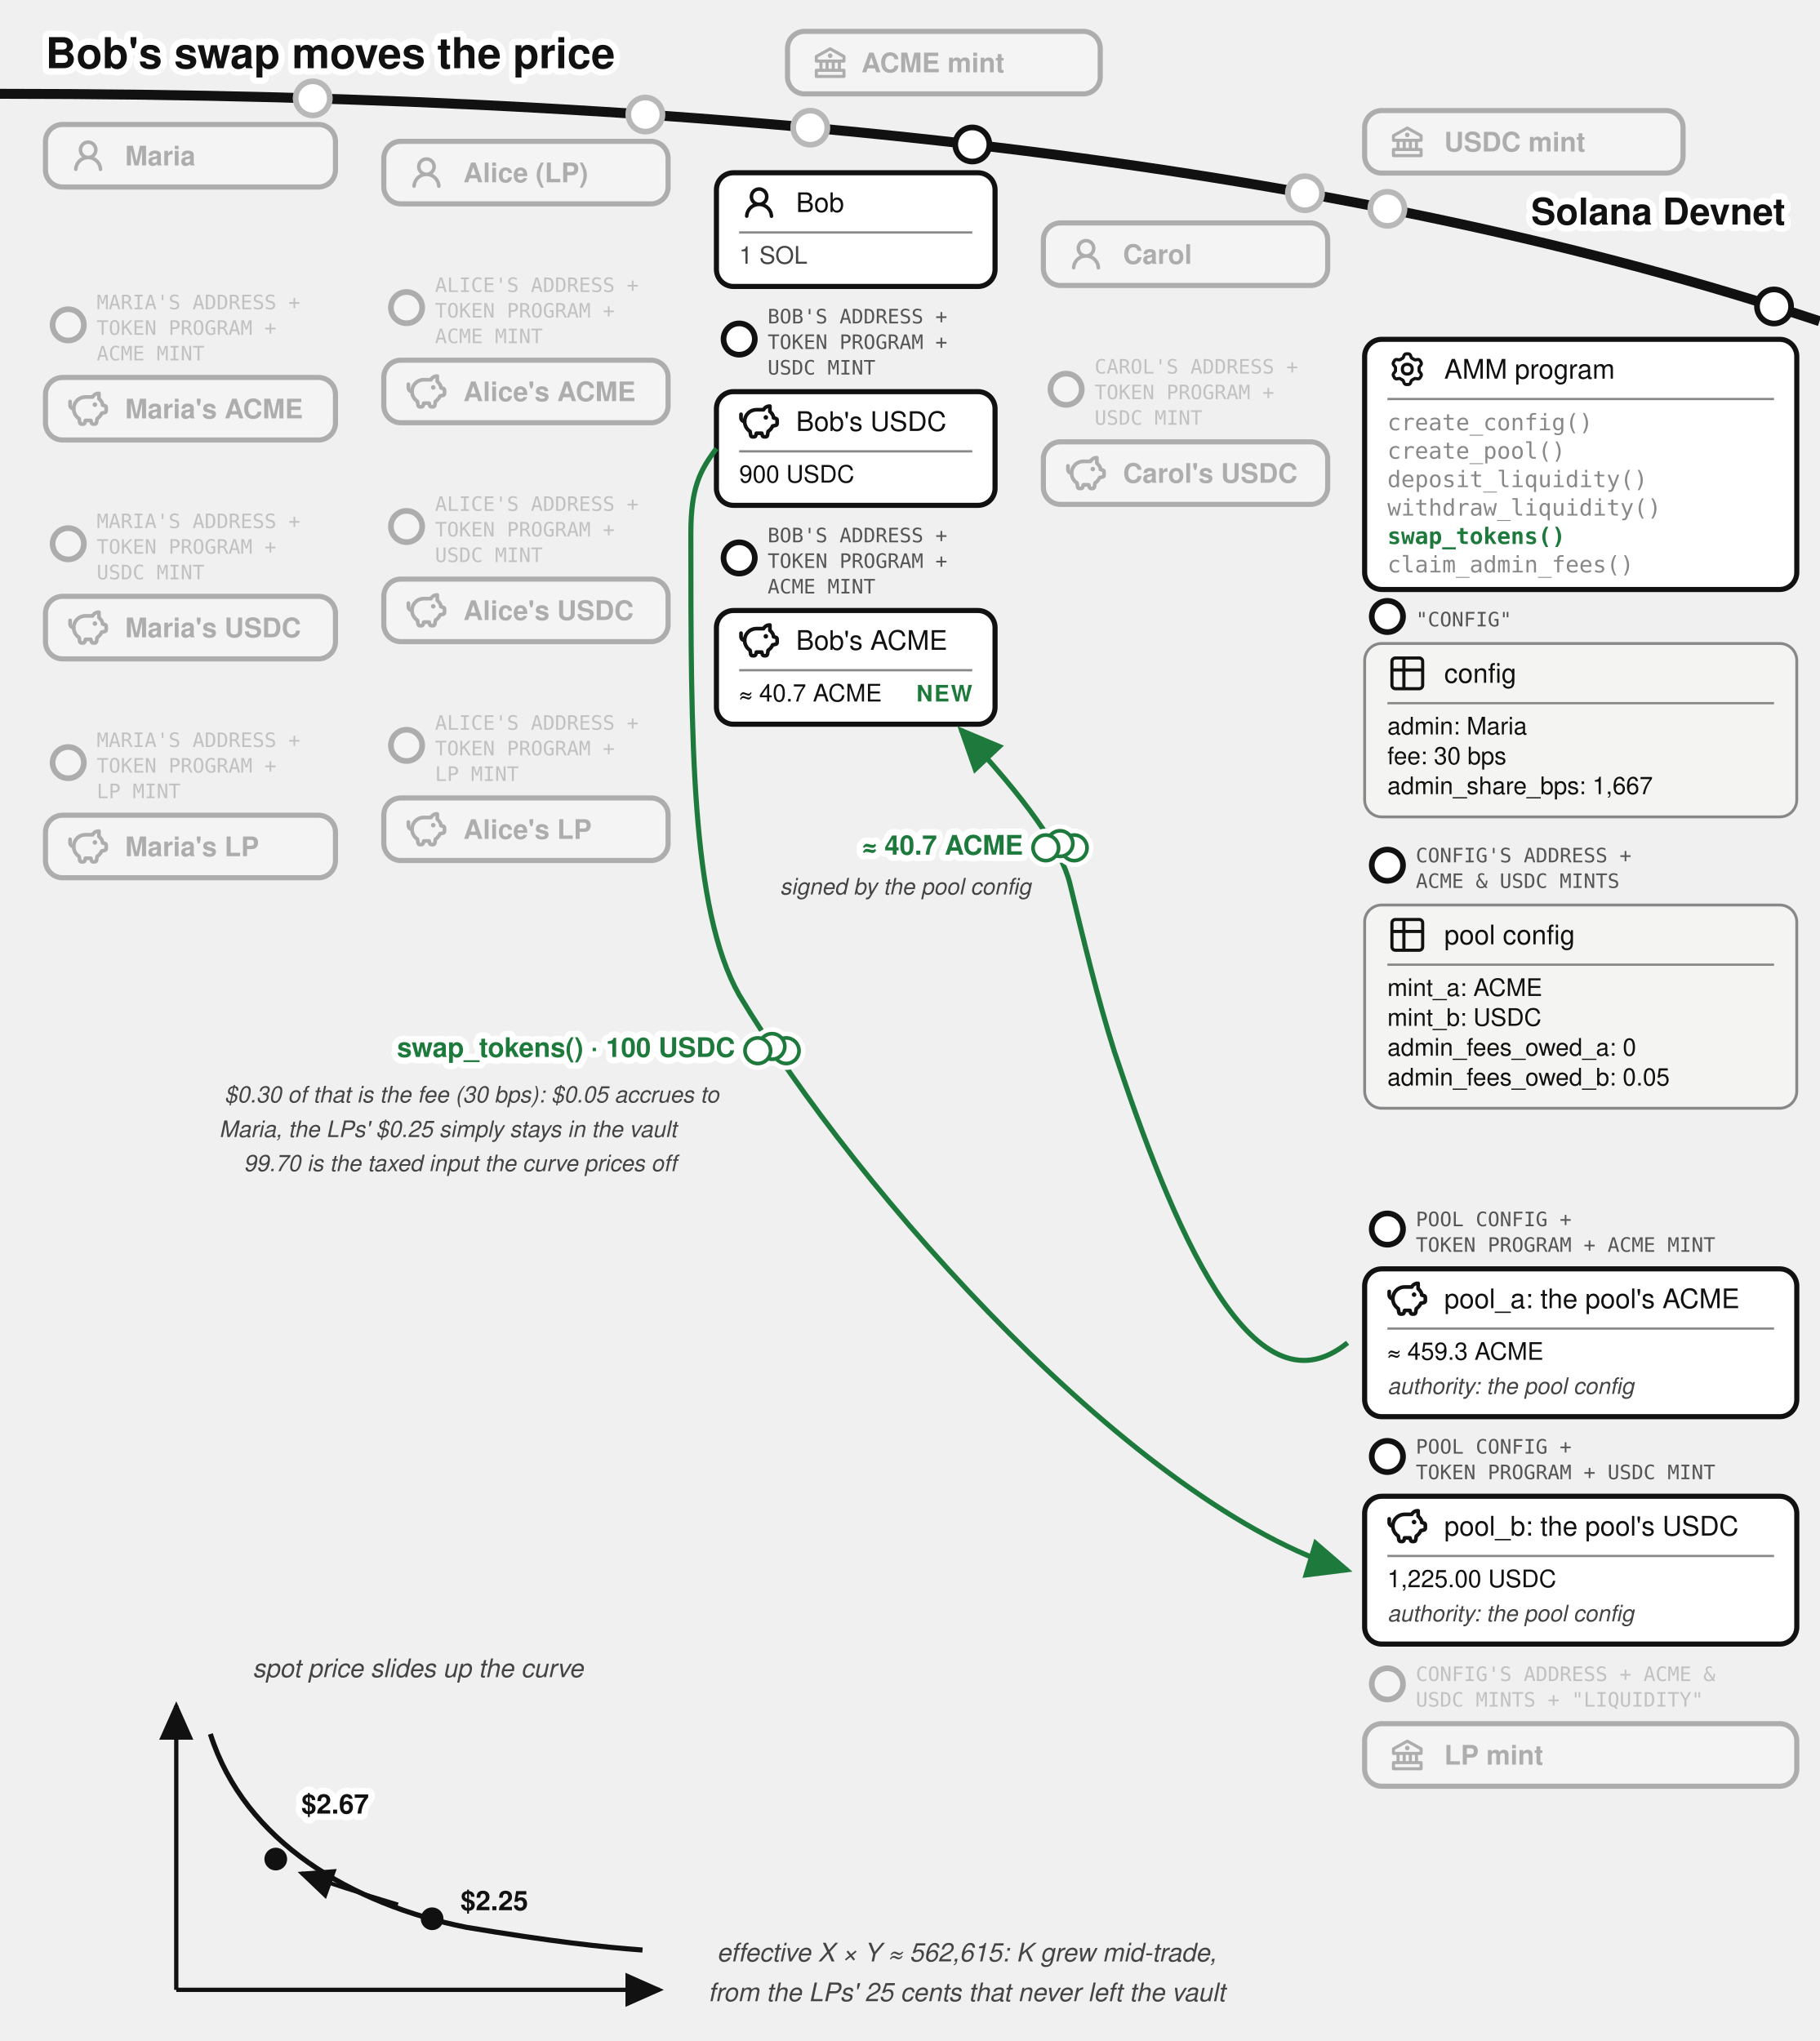
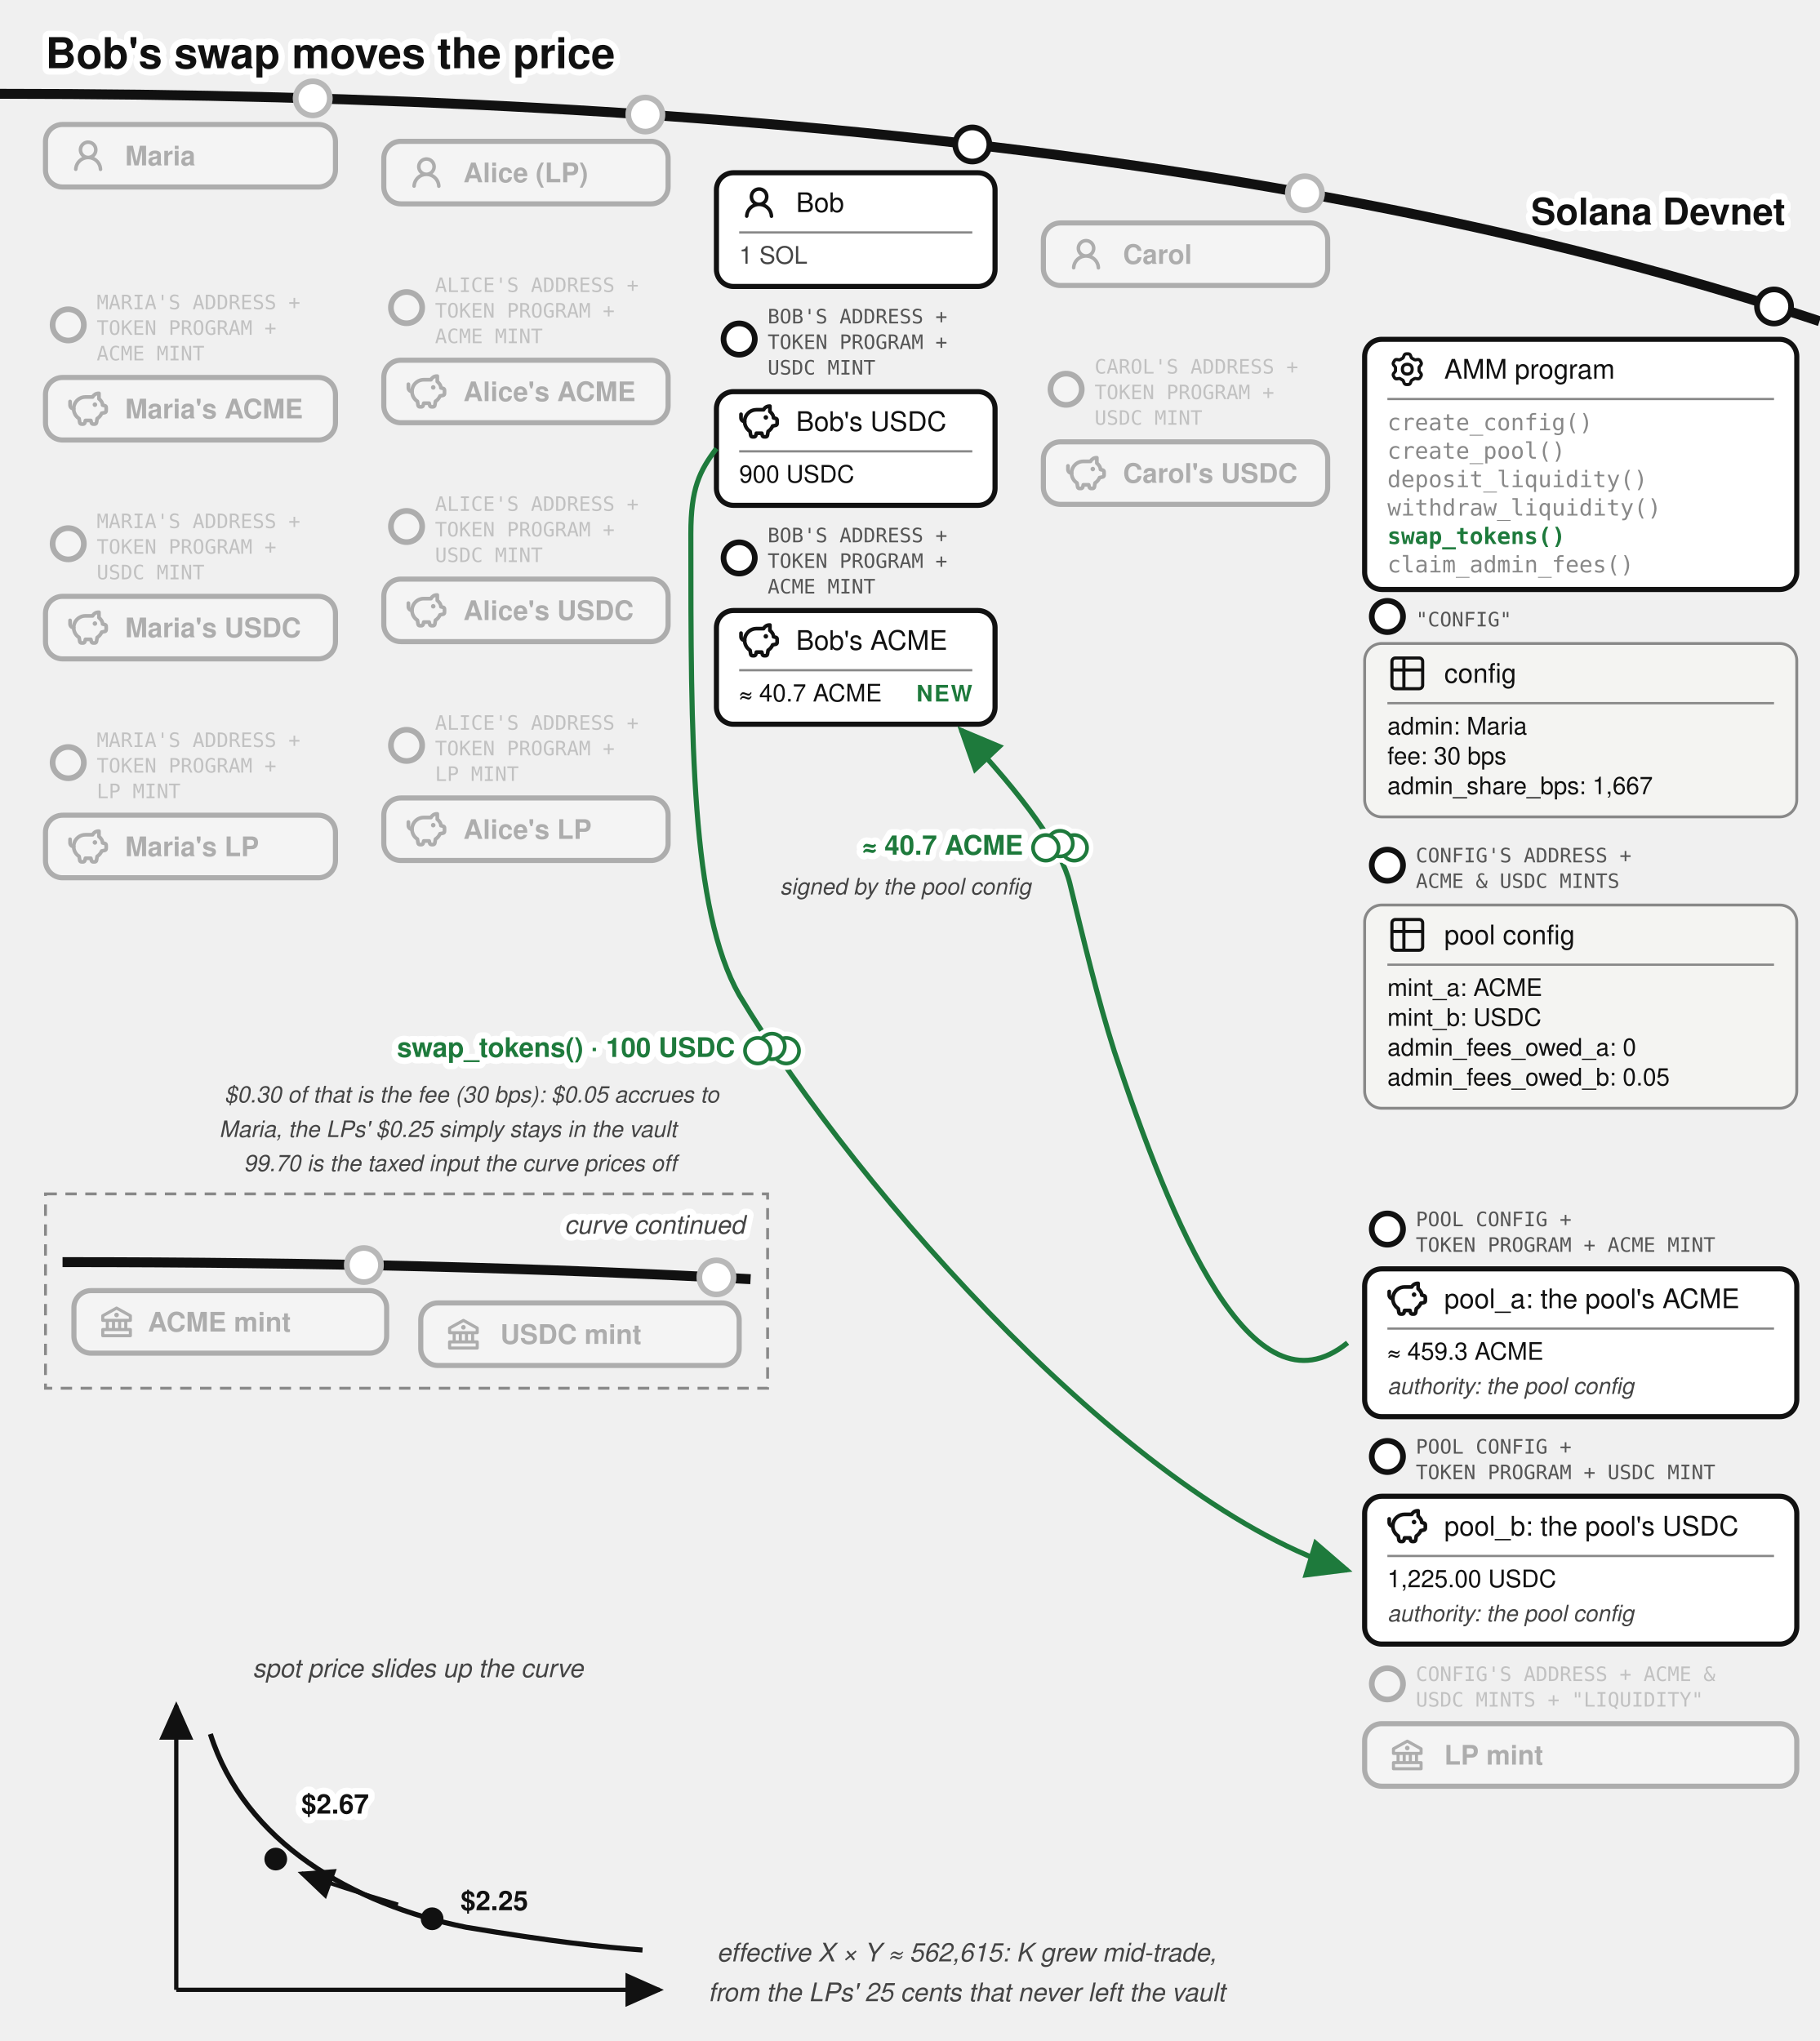
<svg xmlns="http://www.w3.org/2000/svg" viewBox="0 0 640 718" font-family="'Denim INK', Helvetica, Arial, sans-serif" fill="#111">
  <text stroke="#fff" stroke-width="4.5" paint-order="stroke" stroke-linejoin="round" x="16" y="24" font-size="15" font-weight="bold">Bob's swap moves the price</text>
  <defs>
    <marker id="amm-bob-swap-arr" markerWidth="9" markerHeight="8" refX="8" refY="4" orient="auto">
      <path d="M0,0 L9,4 L0,8 z" fill="#1e7a3c" />
    </marker>
    <marker id="amm-bob-swap-arrk" markerWidth="9" markerHeight="8" refX="8" refY="4" orient="auto">
      <path d="M0,0 L9,4 L0,8 z" fill="#111" />
    </marker>
  </defs>
  <path d="M 0,33 Q 400,33 640,113" fill="none" stroke="#111" stroke-width="3.5" />
  <text stroke="#fff" stroke-width="4.5" paint-order="stroke" stroke-linejoin="round" x="628" y="79" font-size="13" font-weight="bold" text-anchor="end">Solana Devnet</text>
-   <circle cx="285" cy="44.923" r="7" fill="#fff" />
-   <g opacity="0.3">
-     <circle cx="285" cy="44.923" r="6" fill="#fff" stroke="#111" stroke-width="2" />
-     <rect x="277" y="11.031" width="110" height="22" rx="6" fill="#fff" stroke="#111" stroke-width="1.8" />
-     <g transform="translate(285,15.0307)">
-       <g transform="translate(0.52,0.519) scale(0.54)" fill="#111">
-         <path d="m21.49 7.13l-9-5a.99.99 0 0 0-.97 0l-9.01 5C2.19 7.31 2 7.64 2 8v3c0 .55.45 1 1 1h2v4H3c-.55 0-1 .45-1 1v4c0 .55.45 1 1 1h18c.55 0 1-.45 1-1v-4c0-.55-.45-1-1-1h-2v-4h2c.55 0 1-.45 1-1V8a1 1 0 0 0-.51-.87M7 12h2v4H7zm6 0v4h-2v-4zm7 6v2H4v-2zm-3-2h-2v-4h2zm3-6H4V8.59l8-4.44l8 4.44z" />
-         <path d="M12 6a1.5 1.5 0 1 0 0 3a1.5 1.5 0 1 0 0-3" />
-       </g>
-     </g>
-     <text x="303" y="25.431" font-size="9.5" font-weight="bold">ACME mint</text>
-   </g>
-   <circle cx="488" cy="73.458" r="7" fill="#fff" />
-   <g opacity="0.3">
-     <circle cx="488" cy="73.458" r="6" fill="#fff" stroke="#111" stroke-width="2" />
-     <rect x="480" y="38.89" width="112" height="22" rx="6" fill="#fff" stroke="#111" stroke-width="1.8" />
-     <g transform="translate(488,42.8897)">
-       <g transform="translate(0.52,0.519) scale(0.54)" fill="#111">
-         <path d="m21.49 7.13l-9-5a.99.99 0 0 0-.97 0l-9.01 5C2.19 7.31 2 7.64 2 8v3c0 .55.45 1 1 1h2v4H3c-.55 0-1 .45-1 1v4c0 .55.45 1 1 1h18c.55 0 1-.45 1-1v-4c0-.55-.45-1-1-1h-2v-4h2c.55 0 1-.45 1-1V8a1 1 0 0 0-.51-.87M7 12h2v4H7zm6 0v4h-2v-4zm7 6v2H4v-2zm-3-2h-2v-4h2zm3-6H4V8.59l8-4.44l8 4.44z" />
-         <path d="M12 6a1.5 1.5 0 1 0 0 3a1.5 1.5 0 1 0 0-3" />
-       </g>
-     </g>
-     <text x="508" y="53.29" font-size="9.5" font-weight="bold">USDC mint</text>
-   </g>
  <circle cx="110" cy="34.602" r="7" fill="#fff" />
  <g opacity="0.3">
    <circle cx="110" cy="34.602" r="6" fill="#fff" stroke="#111" stroke-width="2" />
    <rect x="16" y="43.787" width="102" height="22" rx="6" fill="#fff" stroke="#111" stroke-width="1.8" />
    <g transform="translate(24,47.7873)">
      <g transform="translate(0.36,0.767) scale(0.8301)" fill="#111">
        <path d="M10.561 8.073a6 6 0 0 1 3.432 5.142a.75.75 0 1 1-1.498.07a4.5 4.5 0 0 0-8.99 0a.75.75 0 0 1-1.498-.07a6 6 0 0 1 3.431-5.142a3.999 3.999 0 1 1 5.123 0M10.5 5a2.5 2.5 0 1 0-5 0a2.5 2.5 0 0 0 5 0" />
      </g>
    </g>
    <text x="44" y="58.187" font-size="9.5" font-weight="bold">Maria</text>
  </g>
  <g opacity="0.3">
    <circle cx="24" cy="114.287" r="5.5" fill="#fff" stroke="#111" stroke-width="2" />
    <text x="34" y="108.787" font-size="7" font-family="'DejaVu Sans Mono', monospace" fill="#555">MARIA'S ADDRESS +</text>
    <text x="34" y="117.787" font-size="7" font-family="'DejaVu Sans Mono', monospace" fill="#555">TOKEN PROGRAM +</text>
    <text x="34" y="126.787" font-size="7" font-family="'DejaVu Sans Mono', monospace" fill="#555">ACME MINT</text>
    <rect x="16" y="132.787" width="102" height="22" rx="6" fill="#fff" stroke="#111" stroke-width="1.8" />
    <g transform="translate(24,136.787)">
      <g transform="translate(-0.624,-0.624) scale(0.6353)" fill="none" stroke="#111" stroke-linecap="round" stroke-linejoin="round" stroke-width="2.047">
        <path d="M14.5 5.5h-4A6.5 6.5 0 0 0 7 17.478l.288 1.738c.07.423.105.635.202.798a1 1 0 0 0 .49.416c.178.07.392.07.822.07c.397 0 .596 0 .764-.062a1 1 0 0 0 .479-.374c.1-.148.15-.34.246-.727l.209-.837h3l.21.837c.096.386.144.58.245.727a1 1 0 0 0 .479.374c.168.062.367.062.764.062c.43 0 .644 0 .821-.07a1 1 0 0 0 .49-.416c.098-.163.133-.375.203-.798L17 17.478a6.5 6.5 0 0 0 2.502-2.978l.89-.178c.77-.154 1.155-.231 1.381-.508c.227-.276.227-.669.227-1.453v-.3c0-.75 0-1.124-.212-1.396c-.212-.27-.575-.362-1.303-.544L20 10c0-1.5-1.167-2.833-2-3.5v-3h-.264c-1.37 0-2.623.774-3.236 2" />
        <path d="M15.875 9.75h-.125m.25 0a.25.25 0 1 1-.5 0a.25.25 0 0 1 .5 0M2 8v2a2 2 0 0 0 2 2" />
      </g>
    </g>
    <text x="44" y="147.187" font-size="9.5" font-weight="bold">Maria's ACME</text>
  </g>
  <g opacity="0.3">
    <circle cx="24" cy="191.287" r="5.5" fill="#fff" stroke="#111" stroke-width="2" />
    <text x="34" y="185.787" font-size="7" font-family="'DejaVu Sans Mono', monospace" fill="#555">MARIA'S ADDRESS +</text>
    <text x="34" y="194.787" font-size="7" font-family="'DejaVu Sans Mono', monospace" fill="#555">TOKEN PROGRAM +</text>
    <text x="34" y="203.787" font-size="7" font-family="'DejaVu Sans Mono', monospace" fill="#555">USDC MINT</text>
    <rect x="16" y="209.787" width="102" height="22" rx="6" fill="#fff" stroke="#111" stroke-width="1.8" />
    <g transform="translate(24,213.787)">
      <g transform="translate(-0.624,-0.624) scale(0.6353)" fill="none" stroke="#111" stroke-linecap="round" stroke-linejoin="round" stroke-width="2.047">
        <path d="M14.5 5.5h-4A6.5 6.5 0 0 0 7 17.478l.288 1.738c.07.423.105.635.202.798a1 1 0 0 0 .49.416c.178.07.392.07.822.07c.397 0 .596 0 .764-.062a1 1 0 0 0 .479-.374c.1-.148.15-.34.246-.727l.209-.837h3l.21.837c.096.386.144.58.245.727a1 1 0 0 0 .479.374c.168.062.367.062.764.062c.43 0 .644 0 .821-.07a1 1 0 0 0 .49-.416c.098-.163.133-.375.203-.798L17 17.478a6.5 6.5 0 0 0 2.502-2.978l.89-.178c.77-.154 1.155-.231 1.381-.508c.227-.276.227-.669.227-1.453v-.3c0-.75 0-1.124-.212-1.396c-.212-.27-.575-.362-1.303-.544L20 10c0-1.5-1.167-2.833-2-3.5v-3h-.264c-1.37 0-2.623.774-3.236 2" />
        <path d="M15.875 9.75h-.125m.25 0a.25.25 0 1 1-.5 0a.25.25 0 0 1 .5 0M2 8v2a2 2 0 0 0 2 2" />
      </g>
    </g>
    <text x="44" y="224.187" font-size="9.5" font-weight="bold">Maria's USDC</text>
  </g>
  <g opacity="0.3">
    <circle cx="24" cy="268.287" r="5.5" fill="#fff" stroke="#111" stroke-width="2" />
    <text x="34" y="262.787" font-size="7" font-family="'DejaVu Sans Mono', monospace" fill="#555">MARIA'S ADDRESS +</text>
    <text x="34" y="271.787" font-size="7" font-family="'DejaVu Sans Mono', monospace" fill="#555">TOKEN PROGRAM +</text>
    <text x="34" y="280.787" font-size="7" font-family="'DejaVu Sans Mono', monospace" fill="#555">LP MINT</text>
    <rect x="16" y="286.787" width="102" height="22" rx="6" fill="#fff" stroke="#111" stroke-width="1.8" />
    <g transform="translate(24,290.787)">
      <g transform="translate(-0.624,-0.624) scale(0.6353)" fill="none" stroke="#111" stroke-linecap="round" stroke-linejoin="round" stroke-width="2.047">
        <path d="M14.5 5.5h-4A6.5 6.5 0 0 0 7 17.478l.288 1.738c.07.423.105.635.202.798a1 1 0 0 0 .49.416c.178.07.392.07.822.07c.397 0 .596 0 .764-.062a1 1 0 0 0 .479-.374c.1-.148.15-.34.246-.727l.209-.837h3l.21.837c.096.386.144.58.245.727a1 1 0 0 0 .479.374c.168.062.367.062.764.062c.43 0 .644 0 .821-.07a1 1 0 0 0 .49-.416c.098-.163.133-.375.203-.798L17 17.478a6.5 6.5 0 0 0 2.502-2.978l.89-.178c.77-.154 1.155-.231 1.381-.508c.227-.276.227-.669.227-1.453v-.3c0-.75 0-1.124-.212-1.396c-.212-.27-.575-.362-1.303-.544L20 10c0-1.5-1.167-2.833-2-3.5v-3h-.264c-1.37 0-2.623.774-3.236 2" />
        <path d="M15.875 9.75h-.125m.25 0a.25.25 0 1 1-.5 0a.25.25 0 0 1 .5 0M2 8v2a2 2 0 0 0 2 2" />
      </g>
    </g>
    <text x="44" y="301.187" font-size="9.5" font-weight="bold">Maria's LP</text>
  </g>
  <circle cx="227" cy="40.296" r="7" fill="#fff" />
  <g opacity="0.3">
    <circle cx="227" cy="40.296" r="6" fill="#fff" stroke="#111" stroke-width="2" />
    <rect x="135" y="49.715" width="100" height="22" rx="6" fill="#fff" stroke="#111" stroke-width="1.8" />
    <g transform="translate(143,53.7146)">
      <g transform="translate(0.36,0.767) scale(0.8301)" fill="#111">
        <path d="M10.561 8.073a6 6 0 0 1 3.432 5.142a.75.75 0 1 1-1.498.07a4.5 4.5 0 0 0-8.99 0a.75.75 0 0 1-1.498-.07a6 6 0 0 1 3.431-5.142a3.999 3.999 0 1 1 5.123 0M10.5 5a2.5 2.5 0 1 0-5 0a2.5 2.5 0 0 0 5 0" />
      </g>
    </g>
    <text x="163" y="64.115" font-size="9.5" font-weight="bold">Alice (LP)</text>
  </g>
  <g opacity="0.3">
    <circle cx="143" cy="108.215" r="5.5" fill="#fff" stroke="#111" stroke-width="2" />
    <text x="153" y="102.715" font-size="7" font-family="'DejaVu Sans Mono', monospace" fill="#555">ALICE'S ADDRESS +</text>
    <text x="153" y="111.715" font-size="7" font-family="'DejaVu Sans Mono', monospace" fill="#555">TOKEN PROGRAM +</text>
    <text x="153" y="120.715" font-size="7" font-family="'DejaVu Sans Mono', monospace" fill="#555">ACME MINT</text>
    <rect x="135" y="126.715" width="100" height="22" rx="6" fill="#fff" stroke="#111" stroke-width="1.8" />
    <g transform="translate(143,130.715)">
      <g transform="translate(-0.624,-0.624) scale(0.6353)" fill="none" stroke="#111" stroke-linecap="round" stroke-linejoin="round" stroke-width="2.047">
        <path d="M14.5 5.5h-4A6.5 6.5 0 0 0 7 17.478l.288 1.738c.07.423.105.635.202.798a1 1 0 0 0 .49.416c.178.07.392.07.822.07c.397 0 .596 0 .764-.062a1 1 0 0 0 .479-.374c.1-.148.15-.34.246-.727l.209-.837h3l.21.837c.096.386.144.58.245.727a1 1 0 0 0 .479.374c.168.062.367.062.764.062c.43 0 .644 0 .821-.07a1 1 0 0 0 .49-.416c.098-.163.133-.375.203-.798L17 17.478a6.5 6.5 0 0 0 2.502-2.978l.89-.178c.77-.154 1.155-.231 1.381-.508c.227-.276.227-.669.227-1.453v-.3c0-.75 0-1.124-.212-1.396c-.212-.27-.575-.362-1.303-.544L20 10c0-1.5-1.167-2.833-2-3.5v-3h-.264c-1.37 0-2.623.774-3.236 2" />
        <path d="M15.875 9.75h-.125m.25 0a.25.25 0 1 1-.5 0a.25.25 0 0 1 .5 0M2 8v2a2 2 0 0 0 2 2" />
      </g>
    </g>
    <text x="163" y="141.115" font-size="9.5" font-weight="bold">Alice's ACME</text>
  </g>
  <g opacity="0.3">
    <circle cx="143" cy="185.215" r="5.5" fill="#fff" stroke="#111" stroke-width="2" />
    <text x="153" y="179.715" font-size="7" font-family="'DejaVu Sans Mono', monospace" fill="#555">ALICE'S ADDRESS +</text>
    <text x="153" y="188.715" font-size="7" font-family="'DejaVu Sans Mono', monospace" fill="#555">TOKEN PROGRAM +</text>
    <text x="153" y="197.715" font-size="7" font-family="'DejaVu Sans Mono', monospace" fill="#555">USDC MINT</text>
    <rect x="135" y="203.715" width="100" height="22" rx="6" fill="#fff" stroke="#111" stroke-width="1.8" />
    <g transform="translate(143,207.715)">
      <g transform="translate(-0.624,-0.624) scale(0.6353)" fill="none" stroke="#111" stroke-linecap="round" stroke-linejoin="round" stroke-width="2.047">
        <path d="M14.5 5.5h-4A6.5 6.5 0 0 0 7 17.478l.288 1.738c.07.423.105.635.202.798a1 1 0 0 0 .49.416c.178.07.392.07.822.07c.397 0 .596 0 .764-.062a1 1 0 0 0 .479-.374c.1-.148.15-.34.246-.727l.209-.837h3l.21.837c.096.386.144.58.245.727a1 1 0 0 0 .479.374c.168.062.367.062.764.062c.43 0 .644 0 .821-.07a1 1 0 0 0 .49-.416c.098-.163.133-.375.203-.798L17 17.478a6.5 6.5 0 0 0 2.502-2.978l.89-.178c.77-.154 1.155-.231 1.381-.508c.227-.276.227-.669.227-1.453v-.3c0-.75 0-1.124-.212-1.396c-.212-.27-.575-.362-1.303-.544L20 10c0-1.5-1.167-2.833-2-3.5v-3h-.264c-1.37 0-2.623.774-3.236 2" />
        <path d="M15.875 9.75h-.125m.25 0a.25.25 0 1 1-.5 0a.25.25 0 0 1 .5 0M2 8v2a2 2 0 0 0 2 2" />
      </g>
    </g>
    <text x="163" y="218.115" font-size="9.5" font-weight="bold">Alice's USDC</text>
  </g>
  <g opacity="0.3">
    <circle cx="143" cy="262.215" r="5.5" fill="#fff" stroke="#111" stroke-width="2" />
    <text x="153" y="256.715" font-size="7" font-family="'DejaVu Sans Mono', monospace" fill="#555">ALICE'S ADDRESS +</text>
    <text x="153" y="265.715" font-size="7" font-family="'DejaVu Sans Mono', monospace" fill="#555">TOKEN PROGRAM +</text>
    <text x="153" y="274.715" font-size="7" font-family="'DejaVu Sans Mono', monospace" fill="#555">LP MINT</text>
    <rect x="135" y="280.715" width="100" height="22" rx="6" fill="#fff" stroke="#111" stroke-width="1.8" />
    <g transform="translate(143,284.715)">
      <g transform="translate(-0.624,-0.624) scale(0.6353)" fill="none" stroke="#111" stroke-linecap="round" stroke-linejoin="round" stroke-width="2.047">
        <path d="M14.5 5.5h-4A6.5 6.5 0 0 0 7 17.478l.288 1.738c.07.423.105.635.202.798a1 1 0 0 0 .49.416c.178.07.392.07.822.07c.397 0 .596 0 .764-.062a1 1 0 0 0 .479-.374c.1-.148.15-.34.246-.727l.209-.837h3l.21.837c.096.386.144.58.245.727a1 1 0 0 0 .479.374c.168.062.367.062.764.062c.43 0 .644 0 .821-.07a1 1 0 0 0 .49-.416c.098-.163.133-.375.203-.798L17 17.478a6.5 6.5 0 0 0 2.502-2.978l.89-.178c.77-.154 1.155-.231 1.381-.508c.227-.276.227-.669.227-1.453v-.3c0-.75 0-1.124-.212-1.396c-.212-.27-.575-.362-1.303-.544L20 10c0-1.5-1.167-2.833-2-3.5v-3h-.264c-1.37 0-2.623.774-3.236 2" />
        <path d="M15.875 9.75h-.125m.25 0a.25.25 0 1 1-.5 0a.25.25 0 0 1 .5 0M2 8v2a2 2 0 0 0 2 2" />
      </g>
    </g>
    <text x="163" y="295.115" font-size="9.5" font-weight="bold">Alice's LP</text>
  </g>
  <circle cx="459" cy="67.973" r="7" fill="#fff" />
  <g opacity="0.3">
    <circle cx="459" cy="67.973" r="6" fill="#fff" stroke="#111" stroke-width="2" />
    <rect x="367" y="78.431" width="100" height="22" rx="6" fill="#fff" stroke="#111" stroke-width="1.8" />
    <g transform="translate(375,82.4315)">
      <g transform="translate(0.36,0.767) scale(0.8301)" fill="#111">
        <path d="M10.561 8.073a6 6 0 0 1 3.432 5.142a.75.75 0 1 1-1.498.07a4.5 4.5 0 0 0-8.99 0a.75.75 0 0 1-1.498-.07a6 6 0 0 1 3.431-5.142a3.999 3.999 0 1 1 5.123 0M10.5 5a2.5 2.5 0 1 0-5 0a2.5 2.5 0 0 0 5 0" />
      </g>
    </g>
    <text x="395" y="92.832" font-size="9.5" font-weight="bold">Carol</text>
  </g>
  <g opacity="0.3">
    <circle cx="375" cy="136.932" r="5.5" fill="#fff" stroke="#111" stroke-width="2" />
    <text x="385" y="131.432" font-size="7" font-family="'DejaVu Sans Mono', monospace" fill="#555">CAROL'S ADDRESS +</text>
    <text x="385" y="140.432" font-size="7" font-family="'DejaVu Sans Mono', monospace" fill="#555">TOKEN PROGRAM +</text>
    <text x="385" y="149.432" font-size="7" font-family="'DejaVu Sans Mono', monospace" fill="#555">USDC MINT</text>
    <rect x="367" y="155.432" width="100" height="22" rx="6" fill="#fff" stroke="#111" stroke-width="1.8" />
    <g transform="translate(375,159.432)">
      <g transform="translate(-0.624,-0.624) scale(0.6353)" fill="none" stroke="#111" stroke-linecap="round" stroke-linejoin="round" stroke-width="2.047">
        <path d="M14.5 5.5h-4A6.5 6.5 0 0 0 7 17.478l.288 1.738c.07.423.105.635.202.798a1 1 0 0 0 .49.416c.178.07.392.07.822.07c.397 0 .596 0 .764-.062a1 1 0 0 0 .479-.374c.1-.148.15-.34.246-.727l.209-.837h3l.21.837c.096.386.144.58.245.727a1 1 0 0 0 .479.374c.168.062.367.062.764.062c.43 0 .644 0 .821-.07a1 1 0 0 0 .49-.416c.098-.163.133-.375.203-.798L17 17.478a6.5 6.5 0 0 0 2.502-2.978l.89-.178c.77-.154 1.155-.231 1.381-.508c.227-.276.227-.669.227-1.453v-.3c0-.75 0-1.124-.212-1.396c-.212-.27-.575-.362-1.303-.544L20 10c0-1.5-1.167-2.833-2-3.5v-3h-.264c-1.37 0-2.623.774-3.236 2" />
        <path d="M15.875 9.75h-.125m.25 0a.25.25 0 1 1-.5 0a.25.25 0 0 1 .5 0M2 8v2a2 2 0 0 0 2 2" />
      </g>
    </g>
    <text x="395" y="169.832" font-size="9.5" font-weight="bold">Carol's USDC</text>
  </g>
  <g>
    <circle cx="342" cy="50.828" r="6" fill="#fff" stroke="#111" stroke-width="2" />
    <rect x="252" y="60.774" width="98" height="40" rx="6" fill="#fff" stroke="#111" stroke-width="1.8" />
    <g transform="translate(260,64.2742)">
      <g transform="translate(0.36,0.767) scale(0.8301)" fill="#111">
        <path d="M10.561 8.073a6 6 0 0 1 3.432 5.142a.75.75 0 1 1-1.498.07a4.5 4.5 0 0 0-8.99 0a.75.75 0 0 1-1.498-.07a6 6 0 0 1 3.431-5.142a3.999 3.999 0 1 1 5.123 0M10.5 5a2.5 2.5 0 1 0-5 0a2.5 2.5 0 0 0 5 0" />
      </g>
    </g>
    <text x="280" y="74.599" font-size="9.5">Bob</text>
    <line x1="260" y1="81.774" x2="342" y2="81.774" stroke="#888" stroke-width="0.8" />
    <text x="260" y="92.774" font-size="8.5" fill="#444">1 SOL</text>
  </g>
  <g>
    <circle cx="260" cy="119.274" r="5.5" fill="#fff" stroke="#111" stroke-width="2" />
    <text x="270" y="113.774" font-size="7" font-family="'DejaVu Sans Mono', monospace" fill="#555">BOB'S ADDRESS +</text>
    <text x="270" y="122.774" font-size="7" font-family="'DejaVu Sans Mono', monospace" fill="#555">TOKEN PROGRAM +</text>
    <text x="270" y="131.774" font-size="7" font-family="'DejaVu Sans Mono', monospace" fill="#555">USDC MINT</text>
    <rect x="252" y="137.774" width="98" height="40" rx="6" fill="#fff" stroke="#111" stroke-width="1.8" />
    <g transform="translate(260,141.274)">
      <g transform="translate(-0.624,-0.624) scale(0.6353)" fill="none" stroke="#111" stroke-linecap="round" stroke-linejoin="round" stroke-width="2.047">
        <path d="M14.5 5.5h-4A6.5 6.5 0 0 0 7 17.478l.288 1.738c.07.423.105.635.202.798a1 1 0 0 0 .49.416c.178.07.392.07.822.07c.397 0 .596 0 .764-.062a1 1 0 0 0 .479-.374c.1-.148.15-.34.246-.727l.209-.837h3l.21.837c.096.386.144.58.245.727a1 1 0 0 0 .479.374c.168.062.367.062.764.062c.43 0 .644 0 .821-.07a1 1 0 0 0 .49-.416c.098-.163.133-.375.203-.798L17 17.478a6.5 6.5 0 0 0 2.502-2.978l.89-.178c.77-.154 1.155-.231 1.381-.508c.227-.276.227-.669.227-1.453v-.3c0-.75 0-1.124-.212-1.396c-.212-.27-.575-.362-1.303-.544L20 10c0-1.5-1.167-2.833-2-3.5v-3h-.264c-1.37 0-2.623.774-3.236 2" />
        <path d="M15.875 9.75h-.125m.25 0a.25.25 0 1 1-.5 0a.25.25 0 0 1 .5 0M2 8v2a2 2 0 0 0 2 2" />
      </g>
    </g>
    <text x="280" y="151.599" font-size="9.5">Bob's USDC</text>
    <line x1="260" y1="158.774" x2="342" y2="158.774" stroke="#888" stroke-width="0.8" />
    <text x="260" y="169.774" font-size="8.5">900 USDC</text>
  </g>
  <g>
    <circle cx="260" cy="196.274" r="5.5" fill="#fff" stroke="#111" stroke-width="2" />
    <text x="270" y="190.774" font-size="7" font-family="'DejaVu Sans Mono', monospace" fill="#555">BOB'S ADDRESS +</text>
    <text x="270" y="199.774" font-size="7" font-family="'DejaVu Sans Mono', monospace" fill="#555">TOKEN PROGRAM +</text>
    <text x="270" y="208.774" font-size="7" font-family="'DejaVu Sans Mono', monospace" fill="#555">ACME MINT</text>
    <rect x="252" y="214.774" width="98" height="40" rx="6" fill="#fff" stroke="#111" stroke-width="1.8" />
    <g transform="translate(260,218.274)">
      <g transform="translate(-0.624,-0.624) scale(0.6353)" fill="none" stroke="#111" stroke-linecap="round" stroke-linejoin="round" stroke-width="2.047">
        <path d="M14.5 5.5h-4A6.5 6.5 0 0 0 7 17.478l.288 1.738c.07.423.105.635.202.798a1 1 0 0 0 .49.416c.178.07.392.07.822.07c.397 0 .596 0 .764-.062a1 1 0 0 0 .479-.374c.1-.148.15-.34.246-.727l.209-.837h3l.21.837c.096.386.144.58.245.727a1 1 0 0 0 .479.374c.168.062.367.062.764.062c.43 0 .644 0 .821-.07a1 1 0 0 0 .49-.416c.098-.163.133-.375.203-.798L17 17.478a6.5 6.5 0 0 0 2.502-2.978l.89-.178c.77-.154 1.155-.231 1.381-.508c.227-.276.227-.669.227-1.453v-.3c0-.75 0-1.124-.212-1.396c-.212-.27-.575-.362-1.303-.544L20 10c0-1.5-1.167-2.833-2-3.5v-3h-.264c-1.37 0-2.623.774-3.236 2" />
        <path d="M15.875 9.75h-.125m.25 0a.25.25 0 1 1-.5 0a.25.25 0 0 1 .5 0M2 8v2a2 2 0 0 0 2 2" />
      </g>
    </g>
    <text x="280" y="228.599" font-size="9.5">Bob's ACME</text>
    <line x1="260" y1="235.774" x2="342" y2="235.774" stroke="#888" stroke-width="0.8" />
    <text x="260" y="246.774" font-size="8.5">≈ 40.7 ACME</text>
    <text stroke="#fff" stroke-width="4" paint-order="stroke" stroke-linejoin="round" x="342" y="246.774" font-size="8" font-weight="bold" letter-spacing="0.5" fill="#1e7a3c" text-anchor="end">NEW</text>
  </g>
  <g>
    <circle cx="624" cy="107.812" r="6" fill="#fff" stroke="#111" stroke-width="2" />
    <rect x="480" y="119.37" width="152" height="88" rx="6" fill="#fff" stroke="#111" stroke-width="1.8" />
    <g transform="translate(488,122.87)">
      <g transform="translate(0.951,0.952) scale(0.864)" fill="none" stroke="#111" stroke-linecap="round" stroke-linejoin="round" stroke-width="1.28">
        <path d="M11.808 7.727c0 .05.017.1.048.14l.667.84a.96.96 0 0 1 .082 1.08l-.392.676a.96.96 0 0 1-.975.47l-1.063-.16a.23.23 0 0 0-.145.027l-1.26.727a.23.23 0 0 0-.096.112l-.392 1a.96.96 0 0 1-.893.611h-.782a.96.96 0 0 1-.893-.61l-.392-1a.23.23 0 0 0-.096-.113L3.967 10.8a.23.23 0 0 0-.145-.028l-1.063.162a.96.96 0 0 1-.976-.47l-.39-.677a.96.96 0 0 1 .08-1.08l.67-.84a.22.22 0 0 0 .05-.14V6.273c0-.05-.018-.1-.05-.14l-.67-.84a.96.96 0 0 1-.08-1.08l.39-.676a.96.96 0 0 1 .976-.47l1.06.16a.23.23 0 0 0 .145-.027l1.262-.73a.23.23 0 0 0 .096-.113l.394-.996A.96.96 0 0 1 6.61.75h.784a.96.96 0 0 1 .893.61l.392.997q.028.075.096.116l1.26.727a.23.23 0 0 0 .145.028l1.062-.162a.96.96 0 0 1 .976.47l.391.677a.96.96 0 0 1-.081 1.08l-.67.84a.22.22 0 0 0-.049.14v1.454Z" />
        <path d="M7 8.996c1.277 0 1.996-.719 1.996-1.996S8.277 5.004 7 5.004S5.004 5.723 5.004 7S5.723 8.996 7 8.996" />
      </g>
    </g>
    <text x="508" y="133.195" font-size="9.5">AMM program</text>
    <line x1="488" y1="140.37" x2="624" y2="140.37" stroke="#888" stroke-width="0.8" />
    <text x="488" y="151.37" font-size="8" font-family="'DejaVu Sans Mono', Menlo, monospace" fill="#888">create_config()</text>
    <text x="488" y="161.37" font-size="8" font-family="'DejaVu Sans Mono', Menlo, monospace" fill="#888">create_pool()</text>
    <text x="488" y="171.37" font-size="8" font-family="'DejaVu Sans Mono', Menlo, monospace" fill="#888">deposit_liquidity()</text>
    <text x="488" y="181.37" font-size="8" font-family="'DejaVu Sans Mono', Menlo, monospace" fill="#888">withdraw_liquidity()</text>
    <text x="488" y="191.37" font-size="8" font-family="'DejaVu Sans Mono', Menlo, monospace" font-weight="bold" fill="#1e7a3c">swap_tokens()</text>
    <text x="488" y="201.37" font-size="8" font-family="'DejaVu Sans Mono', Menlo, monospace" fill="#888">claim_admin_fees()</text>
  </g>
  <g>
    <circle cx="488" cy="216.87" r="5.5" fill="#fff" stroke="#111" stroke-width="2" />
    <text x="498" y="220.37" font-size="7" font-family="'DejaVu Sans Mono', monospace" fill="#555">"CONFIG"</text>
    <rect x="480" y="226.37" width="152" height="61" rx="6" fill="#f4f4f2" stroke="#888" />
    <g transform="translate(488,229.87)">
      <g transform="translate(-0.195,-0.195) scale(0.6)" fill="none" stroke="#111" stroke-linecap="round" stroke-linejoin="round" stroke-width="1.843">
        <path d="M3 5a2 2 0 0 1 2-2h14a2 2 0 0 1 2 2v14a2 2 0 0 1-2 2H5a2 2 0 0 1-2-2zm0 5h18M10 3v18" />
      </g>
    </g>
    <text x="508" y="240.195" font-size="9.5">config</text>
    <line x1="488" y1="247.37" x2="624" y2="247.37" stroke="#888" stroke-width="0.8" />
    <text x="488" y="258.37" font-size="8.5">admin: Maria</text>
    <text x="488" y="268.87" font-size="8.5">fee: 30 bps</text>
    <text x="488" y="279.37" font-size="8.5">admin_share_bps: 1,667</text>
  </g>
  <g>
    <circle cx="488" cy="304.37" r="5.5" fill="#fff" stroke="#111" stroke-width="2" />
    <text x="498" y="303.37" font-size="7" font-family="'DejaVu Sans Mono', monospace" fill="#555">CONFIG'S ADDRESS +</text>
    <text x="498" y="312.37" font-size="7" font-family="'DejaVu Sans Mono', monospace" fill="#555">ACME &amp; USDC MINTS</text>
    <rect x="480" y="318.37" width="152" height="71.5" rx="6" fill="#f4f4f2" stroke="#888" />
    <g transform="translate(488,321.87)">
      <g transform="translate(-0.195,-0.195) scale(0.6)" fill="none" stroke="#111" stroke-linecap="round" stroke-linejoin="round" stroke-width="1.843">
        <path d="M3 5a2 2 0 0 1 2-2h14a2 2 0 0 1 2 2v14a2 2 0 0 1-2 2H5a2 2 0 0 1-2-2zm0 5h18M10 3v18" />
      </g>
    </g>
    <text x="508" y="332.195" font-size="9.5">pool config</text>
    <line x1="488" y1="339.37" x2="624" y2="339.37" stroke="#888" stroke-width="0.8" />
    <text x="488" y="350.37" font-size="8.5">mint_a: ACME</text>
    <text x="488" y="360.87" font-size="8.5">mint_b: USDC</text>
    <text x="488" y="371.37" font-size="8.5">admin_fees_owed_a: 0</text>
    <text x="488" y="381.87" font-size="8.5">admin_fees_owed_b: 0.05</text>
  </g>
  <g>
    <circle cx="488" cy="432.37" r="5.5" fill="#fff" stroke="#111" stroke-width="2" />
    <text x="498" y="431.37" font-size="7" font-family="'DejaVu Sans Mono', monospace" fill="#555">POOL CONFIG +</text>
    <text x="498" y="440.37" font-size="7" font-family="'DejaVu Sans Mono', monospace" fill="#555">TOKEN PROGRAM + ACME MINT</text>
    <rect x="480" y="446.37" width="152" height="52" rx="6" fill="#fff" stroke="#111" stroke-width="1.8" />
    <g transform="translate(488,449.87)">
      <g transform="translate(-0.624,-0.624) scale(0.6353)" fill="none" stroke="#111" stroke-linecap="round" stroke-linejoin="round" stroke-width="2.047">
        <path d="M14.5 5.5h-4A6.5 6.5 0 0 0 7 17.478l.288 1.738c.07.423.105.635.202.798a1 1 0 0 0 .49.416c.178.07.392.07.822.07c.397 0 .596 0 .764-.062a1 1 0 0 0 .479-.374c.1-.148.15-.34.246-.727l.209-.837h3l.21.837c.096.386.144.58.245.727a1 1 0 0 0 .479.374c.168.062.367.062.764.062c.43 0 .644 0 .821-.07a1 1 0 0 0 .49-.416c.098-.163.133-.375.203-.798L17 17.478a6.5 6.5 0 0 0 2.502-2.978l.89-.178c.77-.154 1.155-.231 1.381-.508c.227-.276.227-.669.227-1.453v-.3c0-.75 0-1.124-.212-1.396c-.212-.27-.575-.362-1.303-.544L20 10c0-1.5-1.167-2.833-2-3.5v-3h-.264c-1.37 0-2.623.774-3.236 2" />
        <path d="M15.875 9.75h-.125m.25 0a.25.25 0 1 1-.5 0a.25.25 0 0 1 .5 0M2 8v2a2 2 0 0 0 2 2" />
      </g>
    </g>
    <text x="508" y="460.195" font-size="9.5">pool_a: the pool's ACME</text>
    <line x1="488" y1="467.37" x2="624" y2="467.37" stroke="#888" stroke-width="0.8" />
    <text x="488" y="478.37" font-size="8.5">≈ 459.3 ACME</text>
    <text x="488" y="490.37" font-size="8" font-style="italic" fill="#444">authority: the pool config</text>
  </g>
  <g>
    <circle cx="488" cy="512.37" r="5.5" fill="#fff" stroke="#111" stroke-width="2" />
    <text x="498" y="511.37" font-size="7" font-family="'DejaVu Sans Mono', monospace" fill="#555">POOL CONFIG +</text>
    <text x="498" y="520.37" font-size="7" font-family="'DejaVu Sans Mono', monospace" fill="#555">TOKEN PROGRAM + USDC MINT</text>
    <rect x="480" y="526.37" width="152" height="52" rx="6" fill="#fff" stroke="#111" stroke-width="1.8" />
    <g transform="translate(488,529.87)">
      <g transform="translate(-0.624,-0.624) scale(0.6353)" fill="none" stroke="#111" stroke-linecap="round" stroke-linejoin="round" stroke-width="2.047">
        <path d="M14.5 5.5h-4A6.5 6.5 0 0 0 7 17.478l.288 1.738c.07.423.105.635.202.798a1 1 0 0 0 .49.416c.178.07.392.07.822.07c.397 0 .596 0 .764-.062a1 1 0 0 0 .479-.374c.1-.148.15-.34.246-.727l.209-.837h3l.21.837c.096.386.144.58.245.727a1 1 0 0 0 .479.374c.168.062.367.062.764.062c.43 0 .644 0 .821-.07a1 1 0 0 0 .49-.416c.098-.163.133-.375.203-.798L17 17.478a6.5 6.5 0 0 0 2.502-2.978l.89-.178c.77-.154 1.155-.231 1.381-.508c.227-.276.227-.669.227-1.453v-.3c0-.75 0-1.124-.212-1.396c-.212-.27-.575-.362-1.303-.544L20 10c0-1.5-1.167-2.833-2-3.5v-3h-.264c-1.37 0-2.623.774-3.236 2" />
        <path d="M15.875 9.75h-.125m.25 0a.25.25 0 1 1-.5 0a.25.25 0 0 1 .5 0M2 8v2a2 2 0 0 0 2 2" />
      </g>
    </g>
    <text x="508" y="540.195" font-size="9.5">pool_b: the pool's USDC</text>
    <line x1="488" y1="547.37" x2="624" y2="547.37" stroke="#888" stroke-width="0.8" />
    <text x="488" y="558.37" font-size="8.5">1,225.00 USDC</text>
    <text x="488" y="570.37" font-size="8" font-style="italic" fill="#444">authority: the pool config</text>
  </g>
  <g opacity="0.3">
    <circle cx="488" cy="592.37" r="5.5" fill="#fff" stroke="#111" stroke-width="2" />
    <text x="498" y="591.37" font-size="7" font-family="'DejaVu Sans Mono', monospace" fill="#555">CONFIG'S ADDRESS + ACME &amp;</text>
    <text x="498" y="600.37" font-size="7" font-family="'DejaVu Sans Mono', monospace" fill="#555">USDC MINTS + "LIQUIDITY"</text>
    <rect x="480" y="606.37" width="152" height="22" rx="6" fill="#fff" stroke="#111" stroke-width="1.8" />
    <g transform="translate(488,610.37)">
      <g transform="translate(0.52,0.519) scale(0.54)" fill="#111">
        <path d="m21.49 7.13l-9-5a.99.99 0 0 0-.97 0l-9.01 5C2.19 7.31 2 7.64 2 8v3c0 .55.45 1 1 1h2v4H3c-.55 0-1 .45-1 1v4c0 .55.45 1 1 1h18c.55 0 1-.45 1-1v-4c0-.55-.45-1-1-1h-2v-4h2c.55 0 1-.45 1-1V8a1 1 0 0 0-.51-.87M7 12h2v4H7zm6 0v4h-2v-4zm7 6v2H4v-2zm-3-2h-2v-4h2zm3-6H4V8.59l8-4.44l8 4.44z" />
        <path d="M12 6a1.5 1.5 0 1 0 0 3a1.5 1.5 0 1 0 0-3" />
      </g>
    </g>
    <text x="508" y="620.77" font-size="9.5" font-weight="bold">LP mint</text>
  </g>
  <path d="M 252,157.774 C 246,165.774 243,171.774 243,187.774 C 243,260 243,320 260,350 C 302,420 400,530 474,552.37" fill="none" stroke="#1e7a3c" stroke-width="1.8" marker-end="url(#amm-bob-swap-arr)" />
  <text text-anchor="end" stroke="#fff" stroke-width="4.5" paint-order="stroke" stroke-linejoin="round" x="258.55" y="371.83" font-size="9.5" font-weight="bold" fill="#1e7a3c">swap_tokens() · 100 USDC</text>
  <text x="252.9" y="387.83" font-size="8" fill="#444" font-style="italic" text-anchor="end">$0.30 of that is the fee (30 bps): $0.05 accrues to</text>
  <text x="238" y="400" font-size="8" fill="#444" font-style="italic" text-anchor="end">Maria, the LPs' $0.25 simply stays in the vault</text>
  <text x="238" y="412" font-size="8" fill="#444" font-style="italic" text-anchor="end">99.70 is the taxed input the curve prices off</text>
  <path d="M 474,472.37 C 440,500 412,430 392,370 C 386.09,351.44 381.22,330.94 376.29,310.71 C 373.38,298.76 360.62,280.79 338,256.77" fill="none" stroke="#1e7a3c" stroke-width="1.8" marker-end="url(#amm-bob-swap-arr)" />
  <text text-anchor="end" stroke="#fff" stroke-width="4.5" paint-order="stroke" stroke-linejoin="round" x="359.86" y="300.66" font-size="9.5" font-weight="bold" fill="#1e7a3c">≈ 40.7 ACME</text>
  <text x="362.64" y="314.66" font-size="8" fill="#444" font-style="italic" text-anchor="end">signed by the pool config</text>
  <line x1="62" y1="700" x2="62" y2="600" stroke="#111" stroke-width="1.5" marker-end="url(#amm-bob-swap-arrk)" />
  <line x1="62" y1="700" x2="232" y2="700" stroke="#111" stroke-width="1.5" marker-end="url(#amm-bob-swap-arrk)" />
  <path d="M 74,610 C 86,648 124,670 164,678 C 194,683 212,685 226,686" fill="none" stroke="#111" stroke-width="1.8" />
  <circle cx="152" cy="675" r="4" fill="#111" />
  <text x="162" y="672" font-size="9.5" font-weight="bold">$2.25</text>
  <circle cx="97" cy="654" r="4" fill="#111" />
  <text stroke="#fff" stroke-width="4.5" paint-order="stroke" stroke-linejoin="round" x="106" y="638" font-size="9.5" font-weight="bold">$2.67</text>
  <path d="M 140,670 Q 120,664 106,659" fill="none" stroke="#111" stroke-width="1.4" marker-end="url(#amm-bob-swap-arrk)" />
  <text x="147" y="590" font-size="9" fill="#444" font-style="italic" text-anchor="middle">spot price slides up the curve</text>
  <text x="340" y="690" font-size="9" fill="#444" font-style="italic" text-anchor="middle">effective X × Y ≈ 562,615: K grew mid-trade,</text>
  <text x="340" y="704" font-size="9" fill="#444" font-style="italic" text-anchor="middle">from the LPs' 25 cents that never left the vault</text>
  <g class="coin" transform="translate(271.55,368.13)" fill="#fff">
    <g stroke="#fff" stroke-width="4.5">
      <circle cx="5" cy="1.5" r="4.5" />
      <circle cx="0" cy="0" r="4.5" />
      <circle cx="-5" cy="1.5" r="4.5" />
    </g>
    <g stroke="#1e7a3c" stroke-width="1.3">
      <circle cx="5" cy="1.5" r="4.5" />
      <circle cx="0" cy="0" r="4.5" />
      <circle cx="-5" cy="1.5" r="4.5" />
    </g>
  </g>
  <g class="coin" transform="translate(372.86,296.76)" fill="#fff">
    <g stroke="#fff" stroke-width="4.5">
      <circle cx="5" cy="1.5" r="4.5" />
      <circle cx="0" cy="0" r="4.5" />
      <circle cx="-5" cy="1.5" r="4.5" />
    </g>
    <g stroke="#1e7a3c" stroke-width="1.3">
      <circle cx="5" cy="1.5" r="4.5" />
      <circle cx="0" cy="0" r="4.5" />
      <circle cx="-5" cy="1.5" r="4.5" />
    </g>
  </g>
+   <rect x="16" y="420" width="254.0" height="68.361" fill="none" stroke="#888" stroke-width="1" stroke-dasharray="4 3" />
+   <text stroke="#fff" stroke-width="4.5" paint-order="stroke" stroke-linejoin="round" x="262.0" y="434" font-size="9" fill="#444" font-style="italic" text-anchor="end">curve continued</text>
+   <path d="M 22,444 Q 155.1,444 264.0,450.0" fill="none" stroke="#111" stroke-width="3.5" />
+   <circle cx="128" cy="445.027" r="7" fill="#fff" />
+   <g opacity="0.3">
+     <circle cx="128" cy="445.027" r="6" fill="#fff" stroke="#111" stroke-width="2" />
+   </g>
+   <circle cx="252" cy="449.361" r="7" fill="#fff" />
+   <g opacity="0.3">
+     <circle cx="252" cy="449.361" r="6" fill="#fff" stroke="#111" stroke-width="2" />
+   </g>
+   <g transform="translate(-251,442.996)">
+     <g opacity="0.3">
+       <rect x="277" y="11.031" width="110" height="22" rx="6" fill="#fff" stroke="#111" stroke-width="1.8" />
+       <g transform="translate(285,15.0307)">
+         <g transform="translate(0.52,0.519) scale(0.54)" fill="#111">
+           <path d="m21.49 7.13l-9-5a.99.99 0 0 0-.97 0l-9.01 5C2.19 7.31 2 7.64 2 8v3c0 .55.45 1 1 1h2v4H3c-.55 0-1 .45-1 1v4c0 .55.45 1 1 1h18c.55 0 1-.45 1-1v-4c0-.55-.45-1-1-1h-2v-4h2c.55 0 1-.45 1-1V8a1 1 0 0 0-.51-.87M7 12h2v4H7zm6 0v4h-2v-4zm7 6v2H4v-2zm-3-2h-2v-4h2zm3-6H4V8.59l8-4.44l8 4.44z" />
+           <path d="M12 6a1.5 1.5 0 1 0 0 3a1.5 1.5 0 1 0 0-3" />
+         </g>
+       </g>
+       <text x="303" y="25.431" font-size="9.5" font-weight="bold">ACME mint</text>
+     </g>
+   </g>
+   <g transform="translate(-332,419.471)">
+     <g opacity="0.3">
+       <rect x="480" y="38.89" width="112" height="22" rx="6" fill="#fff" stroke="#111" stroke-width="1.8" />
+       <g transform="translate(488,42.8897)">
+         <g transform="translate(0.52,0.519) scale(0.54)" fill="#111">
+           <path d="m21.49 7.13l-9-5a.99.99 0 0 0-.97 0l-9.01 5C2.19 7.31 2 7.64 2 8v3c0 .55.45 1 1 1h2v4H3c-.55 0-1 .45-1 1v4c0 .55.45 1 1 1h18c.55 0 1-.45 1-1v-4c0-.55-.45-1-1-1h-2v-4h2c.55 0 1-.45 1-1V8a1 1 0 0 0-.51-.87M7 12h2v4H7zm6 0v4h-2v-4zm7 6v2H4v-2zm-3-2h-2v-4h2zm3-6H4V8.59l8-4.44l8 4.44z" />
+           <path d="M12 6a1.5 1.5 0 1 0 0 3a1.5 1.5 0 1 0 0-3" />
+         </g>
+       </g>
+       <text x="508" y="53.29" font-size="9.5" font-weight="bold">USDC mint</text>
+     </g>
+   </g>
</svg>
